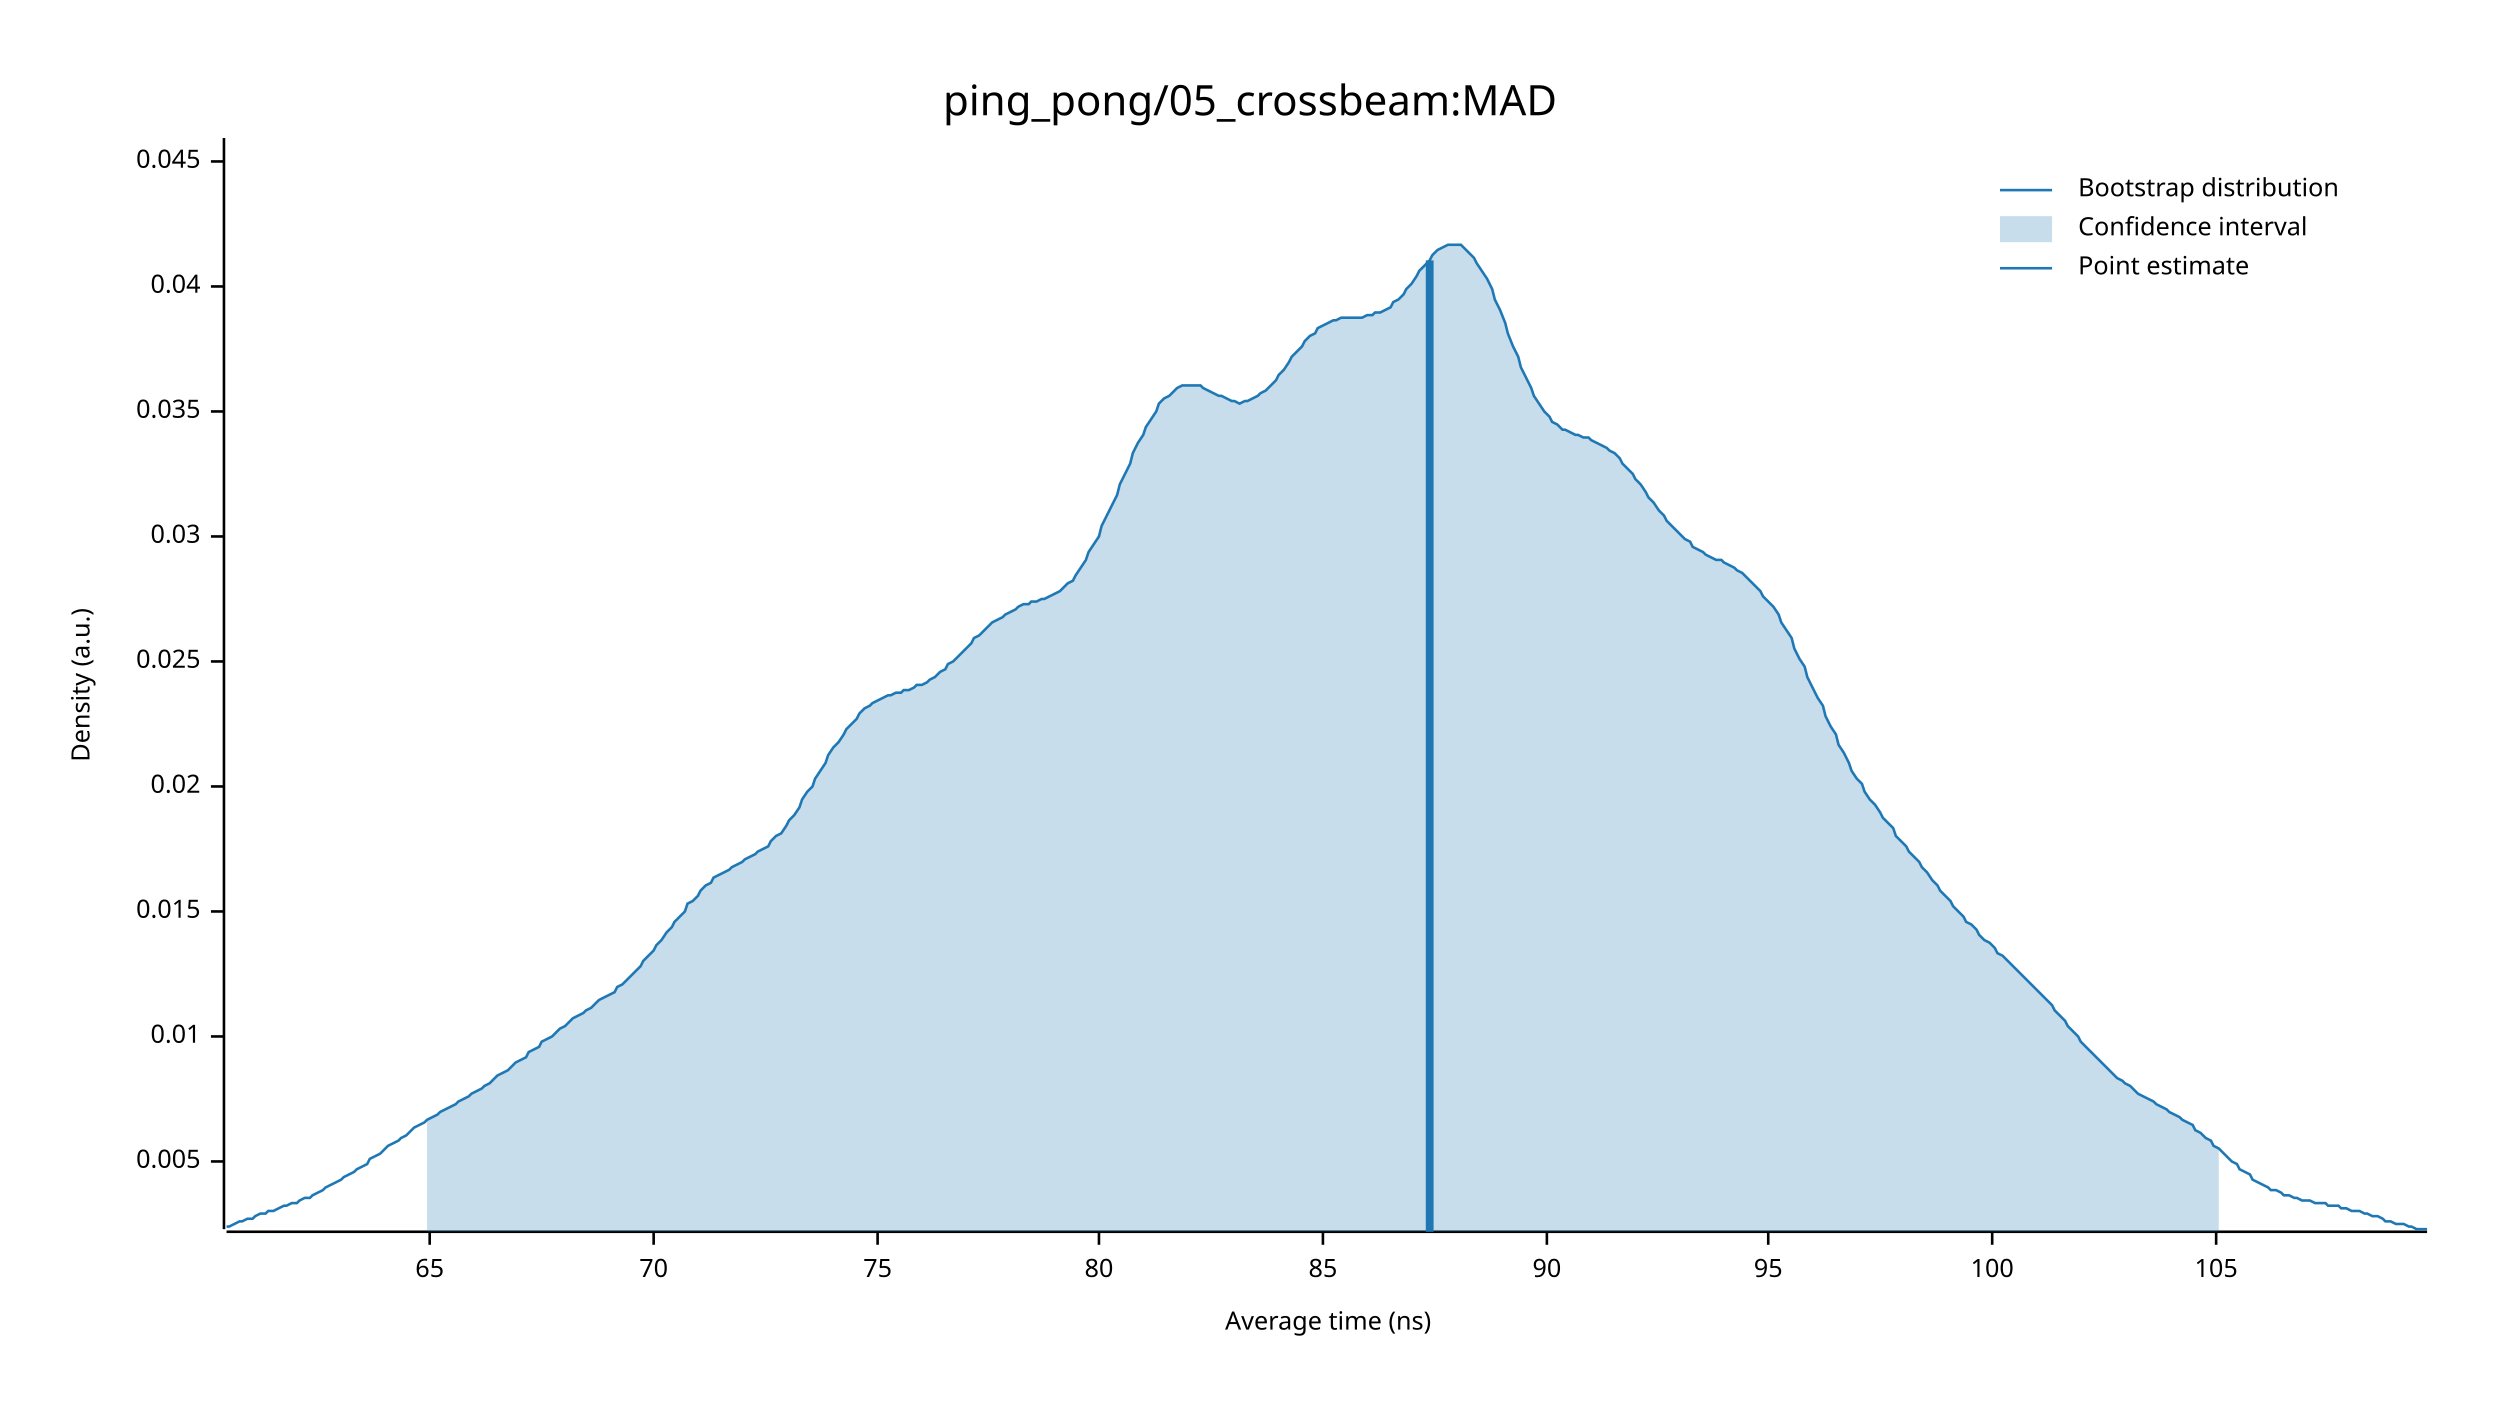
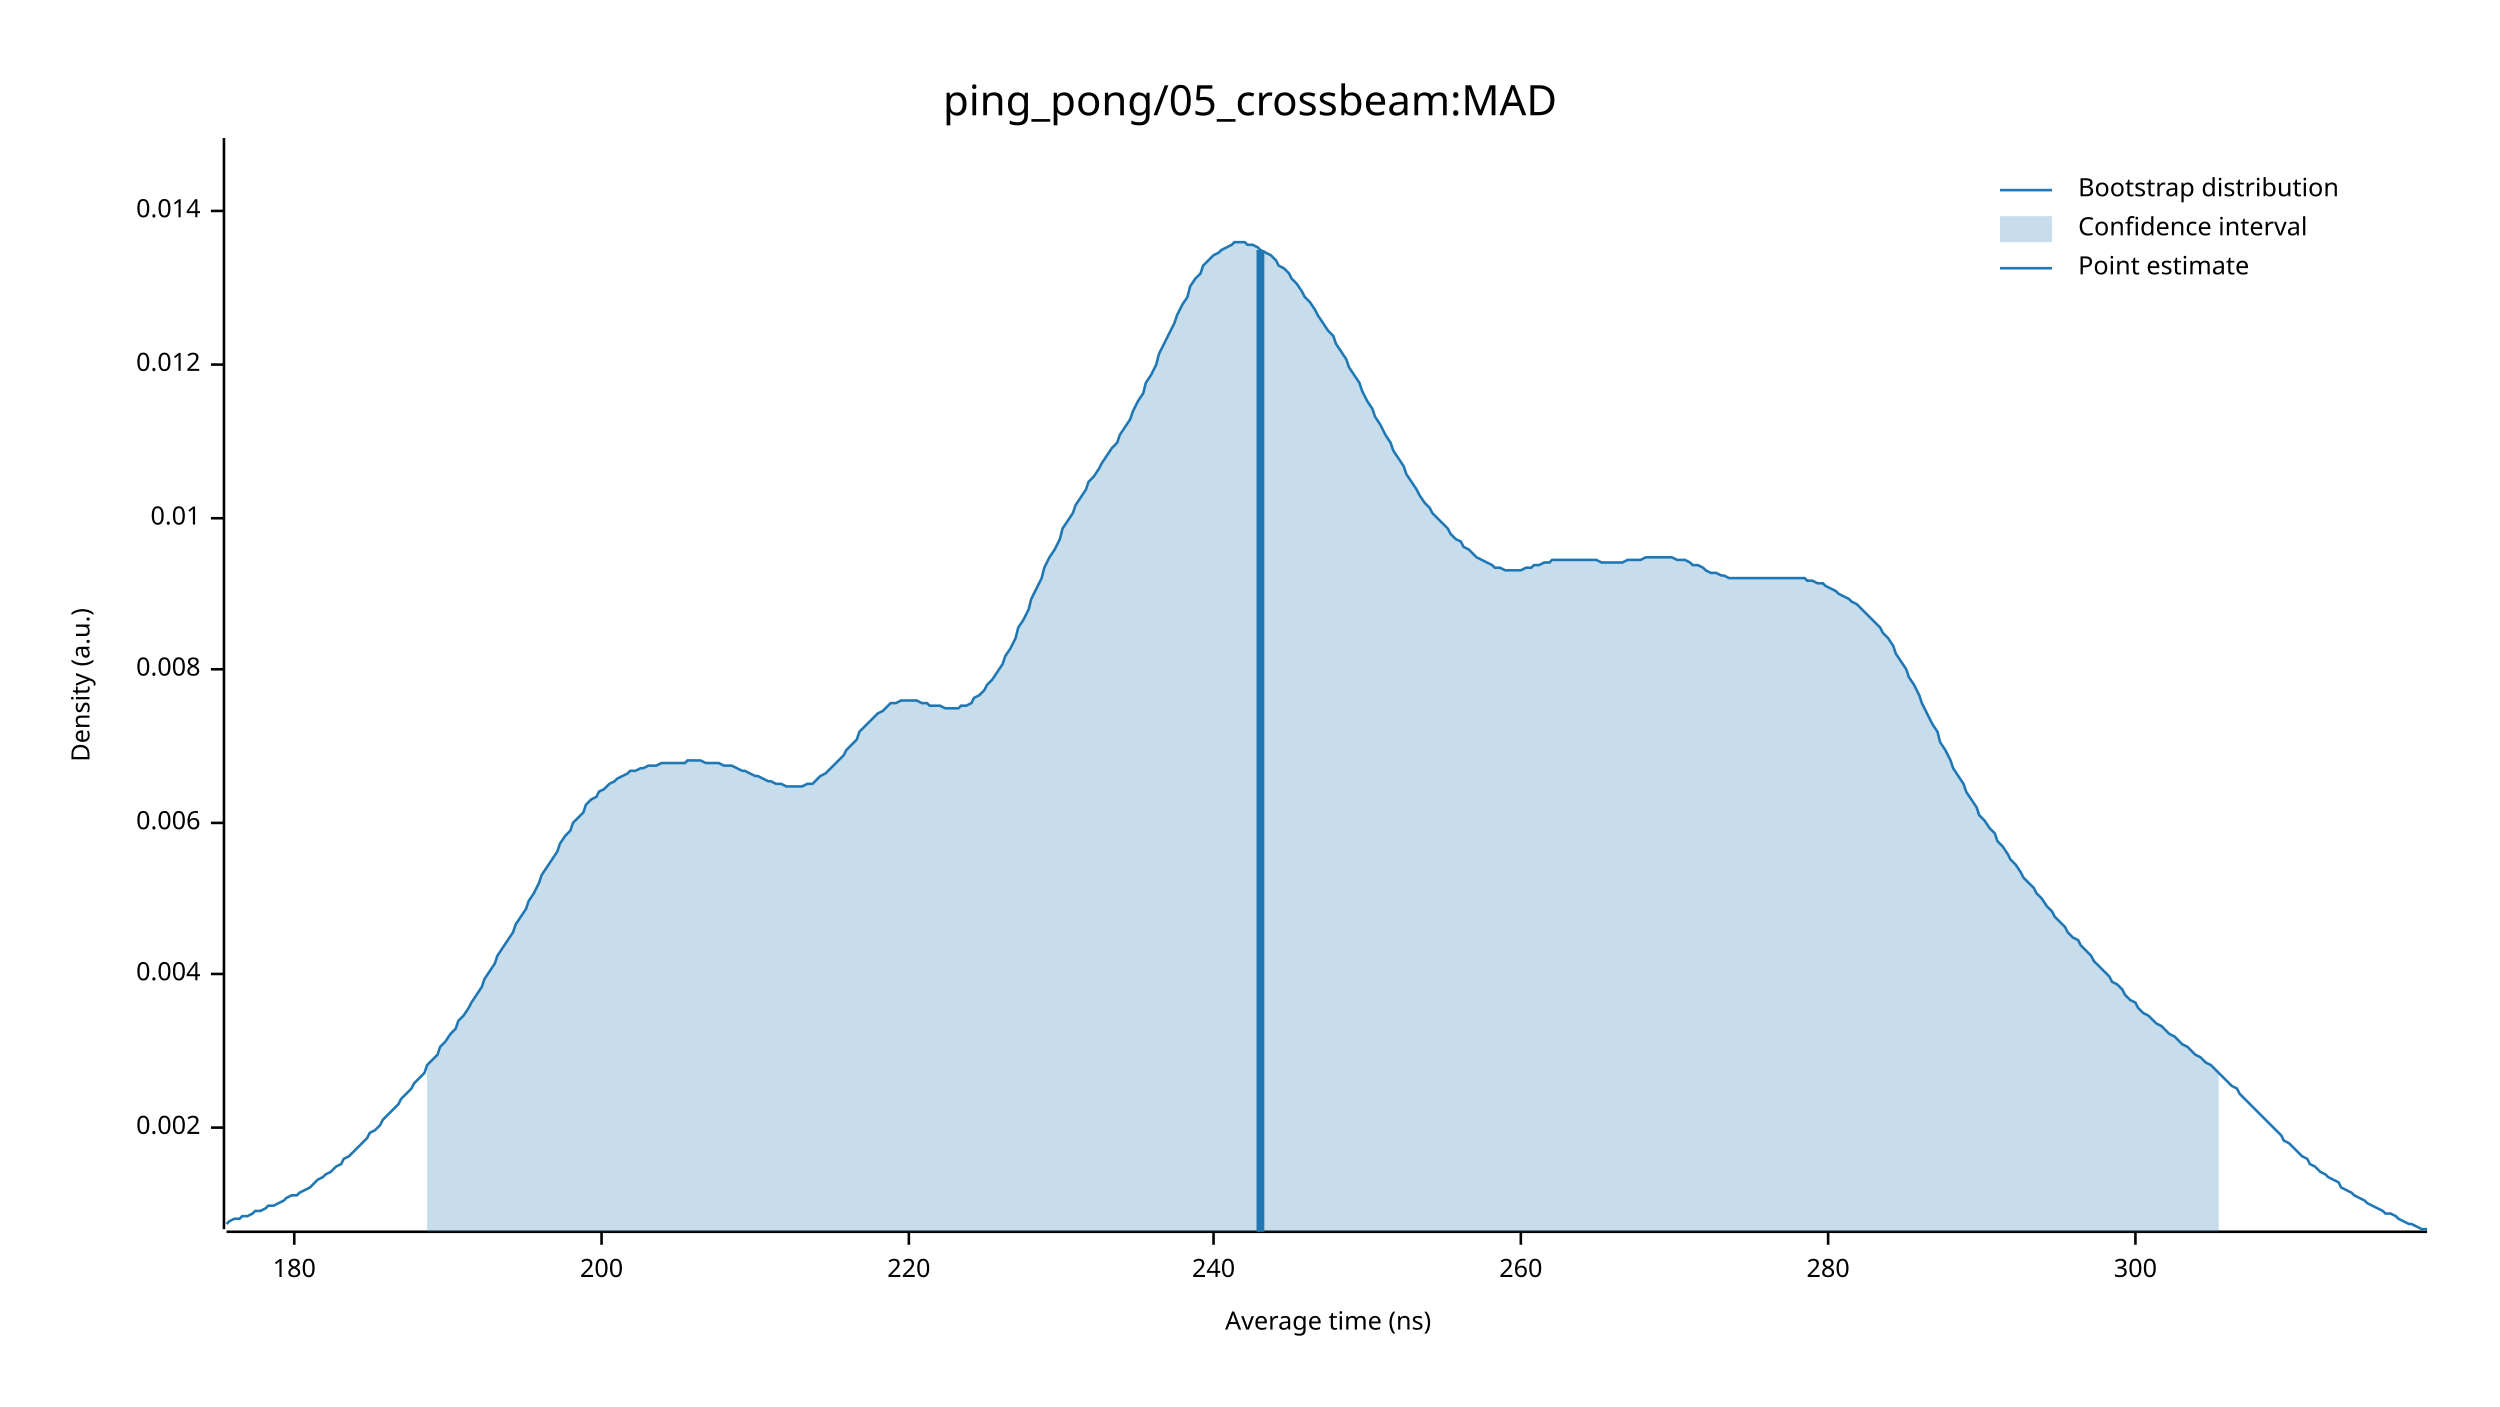
<svg xmlns="http://www.w3.org/2000/svg" width="960" height="540" viewBox="0 0 960 540">
  <text x="480" y="32" dy="0.76em" text-anchor="middle" font-family="sans-serif" font-size="16.129" opacity="1" fill="#000000">
ping_pong/05_crossbeam:MAD
</text>
  <text x="27" y="263" dy="0.76em" text-anchor="middle" font-family="sans-serif" font-size="9.677" opacity="1" fill="#000000" transform="rotate(270, 27, 263)">
Density (a.u.)
</text>
  <text x="510" y="513" dy="-0.5ex" text-anchor="middle" font-family="sans-serif" font-size="9.677" opacity="1" fill="#000000">
Average time (ns)
</text>
  <polyline fill="none" opacity="1" stroke="#000000" stroke-width="1" points="86,53 86,472 " />
-   <text x="77" y="446" dy="0.5ex" text-anchor="end" font-family="sans-serif" font-size="9.677" opacity="1" fill="#000000">
- 0.005
+   <text x="77" y="433" dy="0.5ex" text-anchor="end" font-family="sans-serif" font-size="9.677" opacity="1" fill="#000000">
+ 0.002
</text>
-   <polyline fill="none" opacity="1" stroke="#000000" stroke-width="1" points="81,446 86,446 " />
-   <text x="77" y="398" dy="0.5ex" text-anchor="end" font-family="sans-serif" font-size="9.677" opacity="1" fill="#000000">
+   <polyline fill="none" opacity="1" stroke="#000000" stroke-width="1" points="81,433 86,433 " />
+   <text x="77" y="374" dy="0.5ex" text-anchor="end" font-family="sans-serif" font-size="9.677" opacity="1" fill="#000000">
+ 0.004
+ </text>
+   <polyline fill="none" opacity="1" stroke="#000000" stroke-width="1" points="81,374 86,374 " />
+   <text x="77" y="316" dy="0.5ex" text-anchor="end" font-family="sans-serif" font-size="9.677" opacity="1" fill="#000000">
+ 0.006
+ </text>
+   <polyline fill="none" opacity="1" stroke="#000000" stroke-width="1" points="81,316 86,316 " />
+   <text x="77" y="257" dy="0.5ex" text-anchor="end" font-family="sans-serif" font-size="9.677" opacity="1" fill="#000000">
+ 0.008
+ </text>
+   <polyline fill="none" opacity="1" stroke="#000000" stroke-width="1" points="81,257 86,257 " />
+   <text x="77" y="199" dy="0.5ex" text-anchor="end" font-family="sans-serif" font-size="9.677" opacity="1" fill="#000000">
0.01
</text>
-   <polyline fill="none" opacity="1" stroke="#000000" stroke-width="1" points="81,398 86,398 " />
-   <text x="77" y="350" dy="0.5ex" text-anchor="end" font-family="sans-serif" font-size="9.677" opacity="1" fill="#000000">
- 0.015
+   <polyline fill="none" opacity="1" stroke="#000000" stroke-width="1" points="81,199 86,199 " />
+   <text x="77" y="140" dy="0.5ex" text-anchor="end" font-family="sans-serif" font-size="9.677" opacity="1" fill="#000000">
+ 0.012
</text>
-   <polyline fill="none" opacity="1" stroke="#000000" stroke-width="1" points="81,350 86,350 " />
-   <text x="77" y="302" dy="0.5ex" text-anchor="end" font-family="sans-serif" font-size="9.677" opacity="1" fill="#000000">
- 0.02
+   <polyline fill="none" opacity="1" stroke="#000000" stroke-width="1" points="81,140 86,140 " />
+   <text x="77" y="81" dy="0.5ex" text-anchor="end" font-family="sans-serif" font-size="9.677" opacity="1" fill="#000000">
+ 0.014
</text>
-   <polyline fill="none" opacity="1" stroke="#000000" stroke-width="1" points="81,302 86,302 " />
-   <text x="77" y="254" dy="0.5ex" text-anchor="end" font-family="sans-serif" font-size="9.677" opacity="1" fill="#000000">
- 0.025
+   <polyline fill="none" opacity="1" stroke="#000000" stroke-width="1" points="81,81 86,81 " />
+   <polyline fill="none" opacity="1" stroke="#000000" stroke-width="1" points="87,473 932,473 " />
+   <text x="113" y="483" dy="0.76em" text-anchor="middle" font-family="sans-serif" font-size="9.677" opacity="1" fill="#000000">
+ 180
</text>
-   <polyline fill="none" opacity="1" stroke="#000000" stroke-width="1" points="81,254 86,254 " />
-   <text x="77" y="206" dy="0.5ex" text-anchor="end" font-family="sans-serif" font-size="9.677" opacity="1" fill="#000000">
- 0.03
+   <polyline fill="none" opacity="1" stroke="#000000" stroke-width="1" points="113,473 113,478 " />
+   <text x="231" y="483" dy="0.76em" text-anchor="middle" font-family="sans-serif" font-size="9.677" opacity="1" fill="#000000">
+ 200
</text>
-   <polyline fill="none" opacity="1" stroke="#000000" stroke-width="1" points="81,206 86,206 " />
-   <text x="77" y="158" dy="0.5ex" text-anchor="end" font-family="sans-serif" font-size="9.677" opacity="1" fill="#000000">
- 0.035
+   <polyline fill="none" opacity="1" stroke="#000000" stroke-width="1" points="231,473 231,478 " />
+   <text x="349" y="483" dy="0.76em" text-anchor="middle" font-family="sans-serif" font-size="9.677" opacity="1" fill="#000000">
+ 220
</text>
-   <polyline fill="none" opacity="1" stroke="#000000" stroke-width="1" points="81,158 86,158 " />
-   <text x="77" y="110" dy="0.5ex" text-anchor="end" font-family="sans-serif" font-size="9.677" opacity="1" fill="#000000">
- 0.04
+   <polyline fill="none" opacity="1" stroke="#000000" stroke-width="1" points="349,473 349,478 " />
+   <text x="466" y="483" dy="0.76em" text-anchor="middle" font-family="sans-serif" font-size="9.677" opacity="1" fill="#000000">
+ 240
</text>
-   <polyline fill="none" opacity="1" stroke="#000000" stroke-width="1" points="81,110 86,110 " />
-   <text x="77" y="62" dy="0.5ex" text-anchor="end" font-family="sans-serif" font-size="9.677" opacity="1" fill="#000000">
- 0.045
+   <polyline fill="none" opacity="1" stroke="#000000" stroke-width="1" points="466,473 466,478 " />
+   <text x="584" y="483" dy="0.76em" text-anchor="middle" font-family="sans-serif" font-size="9.677" opacity="1" fill="#000000">
+ 260
</text>
-   <polyline fill="none" opacity="1" stroke="#000000" stroke-width="1" points="81,62 86,62 " />
-   <polyline fill="none" opacity="1" stroke="#000000" stroke-width="1" points="87,473 932,473 " />
-   <text x="165" y="483" dy="0.76em" text-anchor="middle" font-family="sans-serif" font-size="9.677" opacity="1" fill="#000000">
- 65
+   <polyline fill="none" opacity="1" stroke="#000000" stroke-width="1" points="584,473 584,478 " />
+   <text x="702" y="483" dy="0.76em" text-anchor="middle" font-family="sans-serif" font-size="9.677" opacity="1" fill="#000000">
+ 280
</text>
-   <polyline fill="none" opacity="1" stroke="#000000" stroke-width="1" points="165,473 165,478 " />
-   <text x="251" y="483" dy="0.76em" text-anchor="middle" font-family="sans-serif" font-size="9.677" opacity="1" fill="#000000">
- 70
+   <polyline fill="none" opacity="1" stroke="#000000" stroke-width="1" points="702,473 702,478 " />
+   <text x="820" y="483" dy="0.76em" text-anchor="middle" font-family="sans-serif" font-size="9.677" opacity="1" fill="#000000">
+ 300
</text>
-   <polyline fill="none" opacity="1" stroke="#000000" stroke-width="1" points="251,473 251,478 " />
-   <text x="337" y="483" dy="0.76em" text-anchor="middle" font-family="sans-serif" font-size="9.677" opacity="1" fill="#000000">
- 75
- </text>
-   <polyline fill="none" opacity="1" stroke="#000000" stroke-width="1" points="337,473 337,478 " />
-   <text x="422" y="483" dy="0.76em" text-anchor="middle" font-family="sans-serif" font-size="9.677" opacity="1" fill="#000000">
- 80
- </text>
-   <polyline fill="none" opacity="1" stroke="#000000" stroke-width="1" points="422,473 422,478 " />
-   <text x="508" y="483" dy="0.76em" text-anchor="middle" font-family="sans-serif" font-size="9.677" opacity="1" fill="#000000">
- 85
- </text>
-   <polyline fill="none" opacity="1" stroke="#000000" stroke-width="1" points="508,473 508,478 " />
-   <text x="594" y="483" dy="0.76em" text-anchor="middle" font-family="sans-serif" font-size="9.677" opacity="1" fill="#000000">
- 90
- </text>
-   <polyline fill="none" opacity="1" stroke="#000000" stroke-width="1" points="594,473 594,478 " />
-   <text x="679" y="483" dy="0.76em" text-anchor="middle" font-family="sans-serif" font-size="9.677" opacity="1" fill="#000000">
- 95
- </text>
-   <polyline fill="none" opacity="1" stroke="#000000" stroke-width="1" points="679,473 679,478 " />
-   <text x="765" y="483" dy="0.76em" text-anchor="middle" font-family="sans-serif" font-size="9.677" opacity="1" fill="#000000">
- 100
- </text>
-   <polyline fill="none" opacity="1" stroke="#000000" stroke-width="1" points="765,473 765,478 " />
-   <text x="851" y="483" dy="0.76em" text-anchor="middle" font-family="sans-serif" font-size="9.677" opacity="1" fill="#000000">
- 105
- </text>
-   <polyline fill="none" opacity="1" stroke="#000000" stroke-width="1" points="851,473 851,478 " />
-   <polyline fill="none" opacity="1" stroke="#1F78B4" stroke-width="1" points="87,471 88,471 90,470 92,469 93,469 95,468 97,468 98,467 100,466 102,466 103,465 105,465 107,464 109,463 110,463 112,462 114,462 115,461 117,460 119,460 120,459 122,458 124,457 125,456 127,455 129,454 131,453 132,452 134,451 136,450 137,449 139,448 141,447 142,445 144,444 146,443 147,442 149,440 151,439 153,438 154,437 156,436 158,434 159,433 161,432 163,431 164,430 166,429 168,428 169,427 171,426 173,425 175,424 176,423 178,422 180,421 181,420 183,419 185,418 186,417 188,416 190,414 191,413 193,412 195,411 197,409 198,408 200,407 202,406 203,404 205,403 207,402 208,400 210,399 212,398 214,396 215,395 217,394 219,392 220,391 222,390 224,389 225,388 227,387 229,385 230,384 232,383 234,382 236,381 237,379 239,378 241,376 242,375 244,373 246,371 247,369 249,367 251,365 252,363 254,361 256,358 258,356 259,354 261,352 263,350 264,347 266,346 268,344 269,342 271,340 273,339 274,337 276,336 278,335 280,334 281,333 283,332 285,331 286,330 288,329 290,328 291,327 293,326 295,325 296,323 298,321 300,320 302,317 303,315 305,313 307,310 308,307 310,304 312,302 313,299 315,296 317,293 318,290 320,287 322,285 324,282 325,280 327,278 329,276 330,274 332,272 334,271 335,270 337,269 339,268 341,267 342,267 344,266 346,266 347,265 349,265 351,264 352,263 354,263 356,262 357,261 359,260 361,258 363,257 364,255 366,254 368,252 369,251 371,249 373,247 374,245 376,244 378,242 379,241 381,239 383,238 385,237 386,236 388,235 390,234 391,233 393,232 395,232 396,231 398,231 400,230 401,230 403,229 405,228 407,227 408,226 410,224 412,223 413,221 415,218 417,215 418,212 420,209 422,206 423,202 425,198 427,194 429,190 430,186 432,182 434,178 435,174 437,170 439,167 440,164 442,161 444,158 445,155 447,153 449,152 451,150 452,149 454,148 456,148 457,148 459,148 461,148 462,149 464,150 466,151 468,152 469,152 471,153 473,154 474,154 476,155 478,154 479,154 481,153 483,152 484,151 486,150 488,148 490,146 491,144 493,142 495,139 496,137 498,135 500,133 501,131 503,129 505,128 506,126 508,125 510,124 512,123 513,123 515,122 517,122 518,122 520,122 522,122 523,122 525,121 527,121 528,120 530,120 532,119 534,118 535,116 537,115 539,113 540,111 542,109 544,106 545,104 547,102 549,100 550,98 552,96 554,95 556,94 557,94 559,94 561,94 562,95 564,97 566,99 567,101 569,104 571,107 573,111 574,115 576,119 578,124 579,128 581,133 583,137 584,141 586,145 588,149 589,152 591,155 593,158 595,160 596,162 598,163 600,165 601,165 603,166 605,167 606,167 608,168 610,168 611,169 613,170 615,171 617,172 618,173 620,174 622,176 623,178 625,180 627,182 628,184 630,186 632,189 633,191 635,193 637,196 639,198 640,200 642,202 644,204 645,205 647,207 649,208 650,210 652,211 654,212 655,213 657,214 659,215 661,215 662,216 664,217 666,218 667,219 669,220 671,222 672,223 674,225 676,227 677,229 679,231 681,233 683,236 684,239 686,242 688,245 689,249 691,253 693,256 694,260 696,264 698,268 700,271 701,275 703,279 705,282 706,286 708,289 710,293 711,296 713,299 715,301 716,304 718,307 720,309 722,312 723,314 725,316 727,318 728,321 730,323 732,325 733,327 735,329 737,331 738,333 740,335 742,338 744,340 745,342 747,344 749,346 750,348 752,350 754,352 755,354 757,355 759,357 760,359 762,361 764,362 766,364 767,366 769,367 771,369 772,370 774,372 776,374 777,375 779,377 781,379 782,380 784,382 786,384 788,386 789,388 791,390 793,392 794,394 796,396 798,398 799,400 801,402 803,404 804,405 806,407 808,409 810,411 811,412 813,414 815,415 816,416 818,417 820,419 821,420 823,421 825,422 827,423 828,424 830,425 832,426 833,427 835,428 837,429 838,430 840,431 842,432 843,434 845,435 847,437 849,438 850,440 852,441 854,443 855,444 857,446 859,447 860,449 862,450 864,451 865,453 867,454 869,455 871,456 872,457 874,457 876,458 877,459 879,459 881,460 882,460 884,461 886,461 887,461 889,462 891,462 893,462 894,463 896,463 898,463 899,464 901,464 903,465 904,465 906,465 908,466 909,466 911,467 913,467 915,468 916,469 918,469 920,470 921,470 923,470 925,471 926,471 928,472 930,472 932,472 " />
-   <polygon opacity="0.25" fill="#1F78B4" points="164,430 166,429 168,428 169,427 171,426 173,425 175,424 176,423 178,422 180,421 181,420 183,419 185,418 186,417 188,416 190,414 191,413 193,412 195,411 197,409 198,408 200,407 202,406 203,404 205,403 207,402 208,400 210,399 212,398 214,396 215,395 217,394 219,392 220,391 222,390 224,389 225,388 227,387 229,385 230,384 232,383 234,382 236,381 237,379 239,378 241,376 242,375 244,373 246,371 247,369 249,367 251,365 252,363 254,361 256,358 258,356 259,354 261,352 263,350 264,347 266,346 268,344 269,342 271,340 273,339 274,337 276,336 278,335 280,334 281,333 283,332 285,331 286,330 288,329 290,328 291,327 293,326 295,325 296,323 298,321 300,320 302,317 303,315 305,313 307,310 308,307 310,304 312,302 313,299 315,296 317,293 318,290 320,287 322,285 324,282 325,280 327,278 329,276 330,274 332,272 334,271 335,270 337,269 339,268 341,267 342,267 344,266 346,266 347,265 349,265 351,264 352,263 354,263 356,262 357,261 359,260 361,258 363,257 364,255 366,254 368,252 369,251 371,249 373,247 374,245 376,244 378,242 379,241 381,239 383,238 385,237 386,236 388,235 390,234 391,233 393,232 395,232 396,231 398,231 400,230 401,230 403,229 405,228 407,227 408,226 410,224 412,223 413,221 415,218 417,215 418,212 420,209 422,206 423,202 425,198 427,194 429,190 430,186 432,182 434,178 435,174 437,170 439,167 440,164 442,161 444,158 445,155 447,153 449,152 451,150 452,149 454,148 456,148 457,148 459,148 461,148 462,149 464,150 466,151 468,152 469,152 471,153 473,154 474,154 476,155 478,154 479,154 481,153 483,152 484,151 486,150 488,148 490,146 491,144 493,142 495,139 496,137 498,135 500,133 501,131 503,129 505,128 506,126 508,125 510,124 512,123 513,123 515,122 517,122 518,122 520,122 522,122 523,122 525,121 527,121 528,120 530,120 532,119 534,118 535,116 537,115 539,113 540,111 542,109 544,106 545,104 547,102 549,100 550,98 552,96 554,95 556,94 557,94 559,94 561,94 562,95 564,97 566,99 567,101 569,104 571,107 573,111 574,115 576,119 578,124 579,128 581,133 583,137 584,141 586,145 588,149 589,152 591,155 593,158 595,160 596,162 598,163 600,165 601,165 603,166 605,167 606,167 608,168 610,168 611,169 613,170 615,171 617,172 618,173 620,174 622,176 623,178 625,180 627,182 628,184 630,186 632,189 633,191 635,193 637,196 639,198 640,200 642,202 644,204 645,205 647,207 649,208 650,210 652,211 654,212 655,213 657,214 659,215 661,215 662,216 664,217 666,218 667,219 669,220 671,222 672,223 674,225 676,227 677,229 679,231 681,233 683,236 684,239 686,242 688,245 689,249 691,253 693,256 694,260 696,264 698,268 700,271 701,275 703,279 705,282 706,286 708,289 710,293 711,296 713,299 715,301 716,304 718,307 720,309 722,312 723,314 725,316 727,318 728,321 730,323 732,325 733,327 735,329 737,331 738,333 740,335 742,338 744,340 745,342 747,344 749,346 750,348 752,350 754,352 755,354 757,355 759,357 760,359 762,361 764,362 766,364 767,366 769,367 771,369 772,370 774,372 776,374 777,375 779,377 781,379 782,380 784,382 786,384 788,386 789,388 791,390 793,392 794,394 796,396 798,398 799,400 801,402 803,404 804,405 806,407 808,409 810,411 811,412 813,414 815,415 816,416 818,417 820,419 821,420 823,421 825,422 827,423 828,424 830,425 832,426 833,427 835,428 837,429 838,430 840,431 842,432 843,434 845,435 847,437 849,438 850,440 852,441 852,473 164,473 " />
-   <polyline fill="none" opacity="1" stroke="#1F78B4" stroke-width="3" points="549,473 549,100 " />
+   <polyline fill="none" opacity="1" stroke="#000000" stroke-width="1" points="820,473 820,478 " />
+   <polyline fill="none" opacity="1" stroke="#1F78B4" stroke-width="1" points="87,470 88,469 90,468 92,468 93,467 95,467 97,466 98,465 100,465 102,464 103,463 105,463 107,462 109,461 110,460 112,459 114,459 115,458 117,457 119,456 120,455 122,453 124,452 125,451 127,450 129,448 131,447 132,445 134,444 136,442 137,441 139,439 141,437 142,435 144,434 146,432 147,430 149,428 151,426 153,424 154,422 156,420 158,418 159,416 161,414 163,412 164,409 166,407 168,405 169,402 171,400 173,397 175,395 176,392 178,390 180,387 181,385 183,382 185,379 186,376 188,373 190,370 191,367 193,364 195,361 197,358 198,355 200,352 202,349 203,346 205,343 207,339 208,336 210,333 212,330 214,327 215,324 217,321 219,319 220,316 222,314 224,312 225,309 227,307 229,306 230,304 232,303 234,301 236,300 237,299 239,298 241,297 242,296 244,296 246,295 247,295 249,294 251,294 252,294 254,293 256,293 258,293 259,293 261,293 263,293 264,292 266,292 268,292 269,292 271,293 273,293 274,293 276,293 278,294 280,294 281,294 283,295 285,296 286,296 288,297 290,298 291,298 293,299 295,300 296,300 298,301 300,301 302,302 303,302 305,302 307,302 308,302 310,301 312,301 313,300 315,298 317,297 318,296 320,294 322,292 324,290 325,288 327,286 329,284 330,281 332,279 334,277 335,276 337,274 339,273 341,271 342,270 344,270 346,269 347,269 349,269 351,269 352,269 354,270 356,270 357,271 359,271 361,271 363,272 364,272 366,272 368,272 369,271 371,271 373,270 374,268 376,267 378,265 379,263 381,261 383,258 385,255 386,252 388,249 390,245 391,241 393,238 395,234 396,230 398,226 400,222 401,218 403,214 405,211 407,207 408,203 410,200 412,197 413,194 415,191 417,188 418,185 420,183 422,180 423,178 425,175 427,172 429,170 430,167 432,164 434,161 435,158 437,154 439,151 440,147 442,144 444,140 445,136 447,132 449,128 451,124 452,121 454,117 456,114 457,110 459,107 461,105 462,102 464,100 466,98 468,97 469,96 471,95 473,94 474,93 476,93 478,93 479,94 481,94 483,95 484,96 486,97 488,98 490,100 491,102 493,103 495,105 496,107 498,109 500,112 501,114 503,116 505,119 506,121 508,124 510,127 512,129 513,132 515,135 517,138 518,141 520,144 522,147 523,150 525,154 527,157 528,160 530,163 532,167 534,170 535,173 537,176 539,179 540,182 542,185 544,188 545,190 547,193 549,195 550,197 552,199 554,201 556,203 557,205 559,207 561,208 562,210 564,211 566,213 567,214 569,215 571,216 573,217 574,218 576,218 578,219 579,219 581,219 583,219 584,219 586,218 588,218 589,217 591,217 593,216 595,216 596,215 598,215 600,215 601,215 603,215 605,215 606,215 608,215 610,215 611,215 613,215 615,216 617,216 618,216 620,216 622,216 623,216 625,215 627,215 628,215 630,215 632,214 633,214 635,214 637,214 639,214 640,214 642,214 644,215 645,215 647,215 649,216 650,217 652,217 654,218 655,219 657,220 659,220 661,221 662,221 664,222 666,222 667,222 669,222 671,222 672,222 674,222 676,222 677,222 679,222 681,222 683,222 684,222 686,222 688,222 689,222 691,222 693,222 694,223 696,223 698,224 700,224 701,225 703,226 705,227 706,228 708,229 710,230 711,231 713,232 715,234 716,235 718,237 720,239 722,241 723,243 725,245 727,248 728,251 730,254 732,257 733,260 735,263 737,267 738,270 740,274 742,278 744,281 745,285 747,288 749,292 750,295 752,298 754,301 755,304 757,307 759,310 760,313 762,315 764,318 766,320 767,323 769,325 771,328 772,330 774,332 776,335 777,337 779,339 781,341 782,343 784,345 786,348 788,350 789,352 791,354 793,356 794,358 796,360 798,361 799,363 801,365 803,367 804,369 806,371 808,373 810,375 811,377 813,378 815,380 816,382 818,384 820,385 821,387 823,389 825,390 827,392 828,393 830,394 832,396 833,397 835,398 837,400 838,401 840,402 842,404 843,405 845,406 847,408 849,409 850,410 852,412 854,414 855,415 857,417 859,418 860,420 862,422 864,424 865,425 867,427 869,429 871,431 872,432 874,434 876,436 877,438 879,439 881,441 882,442 884,444 886,445 887,447 889,448 891,450 893,451 894,452 896,453 898,454 899,456 901,457 903,458 904,459 906,460 908,461 909,462 911,463 913,464 915,465 916,466 918,466 920,467 921,468 923,469 925,470 926,470 928,471 930,472 932,472 " />
+   <polygon opacity="0.25" fill="#1F78B4" points="164,409 166,407 168,405 169,402 171,400 173,397 175,395 176,392 178,390 180,387 181,385 183,382 185,379 186,376 188,373 190,370 191,367 193,364 195,361 197,358 198,355 200,352 202,349 203,346 205,343 207,339 208,336 210,333 212,330 214,327 215,324 217,321 219,319 220,316 222,314 224,312 225,309 227,307 229,306 230,304 232,303 234,301 236,300 237,299 239,298 241,297 242,296 244,296 246,295 247,295 249,294 251,294 252,294 254,293 256,293 258,293 259,293 261,293 263,293 264,292 266,292 268,292 269,292 271,293 273,293 274,293 276,293 278,294 280,294 281,294 283,295 285,296 286,296 288,297 290,298 291,298 293,299 295,300 296,300 298,301 300,301 302,302 303,302 305,302 307,302 308,302 310,301 312,301 313,300 315,298 317,297 318,296 320,294 322,292 324,290 325,288 327,286 329,284 330,281 332,279 334,277 335,276 337,274 339,273 341,271 342,270 344,270 346,269 347,269 349,269 351,269 352,269 354,270 356,270 357,271 359,271 361,271 363,272 364,272 366,272 368,272 369,271 371,271 373,270 374,268 376,267 378,265 379,263 381,261 383,258 385,255 386,252 388,249 390,245 391,241 393,238 395,234 396,230 398,226 400,222 401,218 403,214 405,211 407,207 408,203 410,200 412,197 413,194 415,191 417,188 418,185 420,183 422,180 423,178 425,175 427,172 429,170 430,167 432,164 434,161 435,158 437,154 439,151 440,147 442,144 444,140 445,136 447,132 449,128 451,124 452,121 454,117 456,114 457,110 459,107 461,105 462,102 464,100 466,98 468,97 469,96 471,95 473,94 474,93 476,93 478,93 479,94 481,94 483,95 484,96 486,97 488,98 490,100 491,102 493,103 495,105 496,107 498,109 500,112 501,114 503,116 505,119 506,121 508,124 510,127 512,129 513,132 515,135 517,138 518,141 520,144 522,147 523,150 525,154 527,157 528,160 530,163 532,167 534,170 535,173 537,176 539,179 540,182 542,185 544,188 545,190 547,193 549,195 550,197 552,199 554,201 556,203 557,205 559,207 561,208 562,210 564,211 566,213 567,214 569,215 571,216 573,217 574,218 576,218 578,219 579,219 581,219 583,219 584,219 586,218 588,218 589,217 591,217 593,216 595,216 596,215 598,215 600,215 601,215 603,215 605,215 606,215 608,215 610,215 611,215 613,215 615,216 617,216 618,216 620,216 622,216 623,216 625,215 627,215 628,215 630,215 632,214 633,214 635,214 637,214 639,214 640,214 642,214 644,215 645,215 647,215 649,216 650,217 652,217 654,218 655,219 657,220 659,220 661,221 662,221 664,222 666,222 667,222 669,222 671,222 672,222 674,222 676,222 677,222 679,222 681,222 683,222 684,222 686,222 688,222 689,222 691,222 693,222 694,223 696,223 698,224 700,224 701,225 703,226 705,227 706,228 708,229 710,230 711,231 713,232 715,234 716,235 718,237 720,239 722,241 723,243 725,245 727,248 728,251 730,254 732,257 733,260 735,263 737,267 738,270 740,274 742,278 744,281 745,285 747,288 749,292 750,295 752,298 754,301 755,304 757,307 759,310 760,313 762,315 764,318 766,320 767,323 769,325 771,328 772,330 774,332 776,335 777,337 779,339 781,341 782,343 784,345 786,348 788,350 789,352 791,354 793,356 794,358 796,360 798,361 799,363 801,365 803,367 804,369 806,371 808,373 810,375 811,377 813,378 815,380 816,382 818,384 820,385 821,387 823,389 825,390 827,392 828,393 830,394 832,396 833,397 835,398 837,400 838,401 840,402 842,404 843,405 845,406 847,408 849,409 850,410 852,412 852,473 164,473 " />
+   <polyline fill="none" opacity="1" stroke="#1F78B4" stroke-width="3" points="484,473 484,96 " />
  <text x="798" y="68" dy="0.76em" text-anchor="start" font-family="sans-serif" font-size="9.677" opacity="1" fill="#000000">
Bootstrap distribution
</text>
  <text x="798" y="83" dy="0.76em" text-anchor="start" font-family="sans-serif" font-size="9.677" opacity="1" fill="#000000">
Confidence interval
</text>
  <text x="798" y="98" dy="0.76em" text-anchor="start" font-family="sans-serif" font-size="9.677" opacity="1" fill="#000000">
Point estimate
</text>
  <polyline fill="none" opacity="1" stroke="#1F78B4" stroke-width="1" points="768,73 788,73 " />
  <rect x="768" y="83" width="20" height="10" opacity="0.25" fill="#1F78B4" stroke="none" />
  <polyline fill="none" opacity="1" stroke="#1F78B4" stroke-width="1" points="768,103 788,103 " />
</svg>
